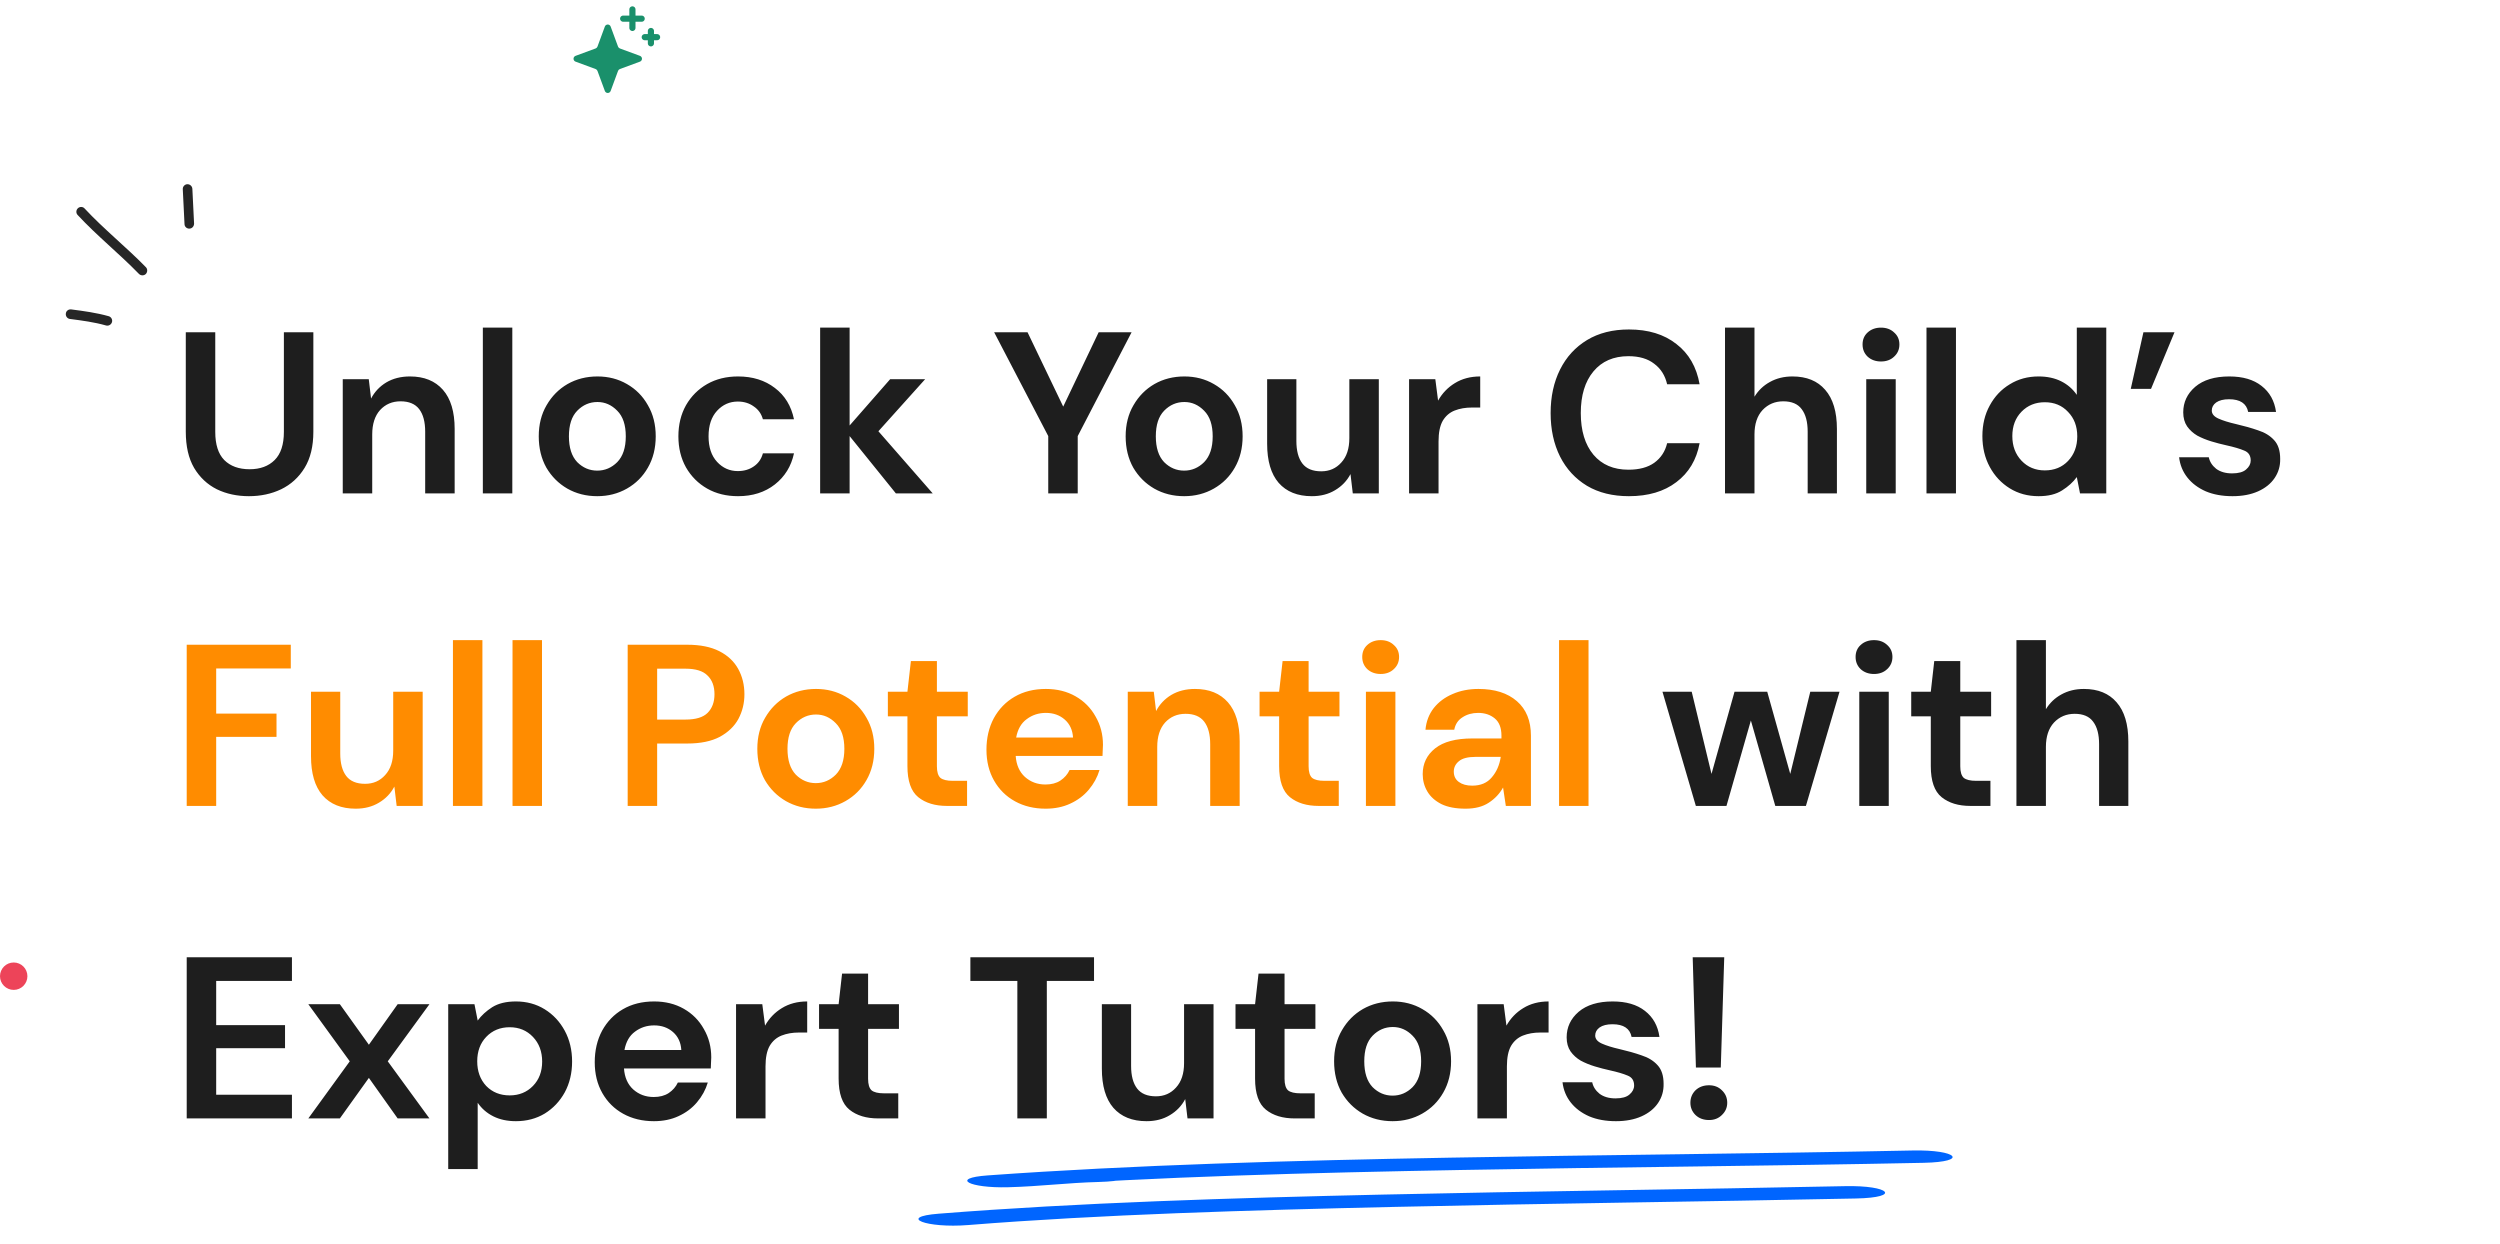
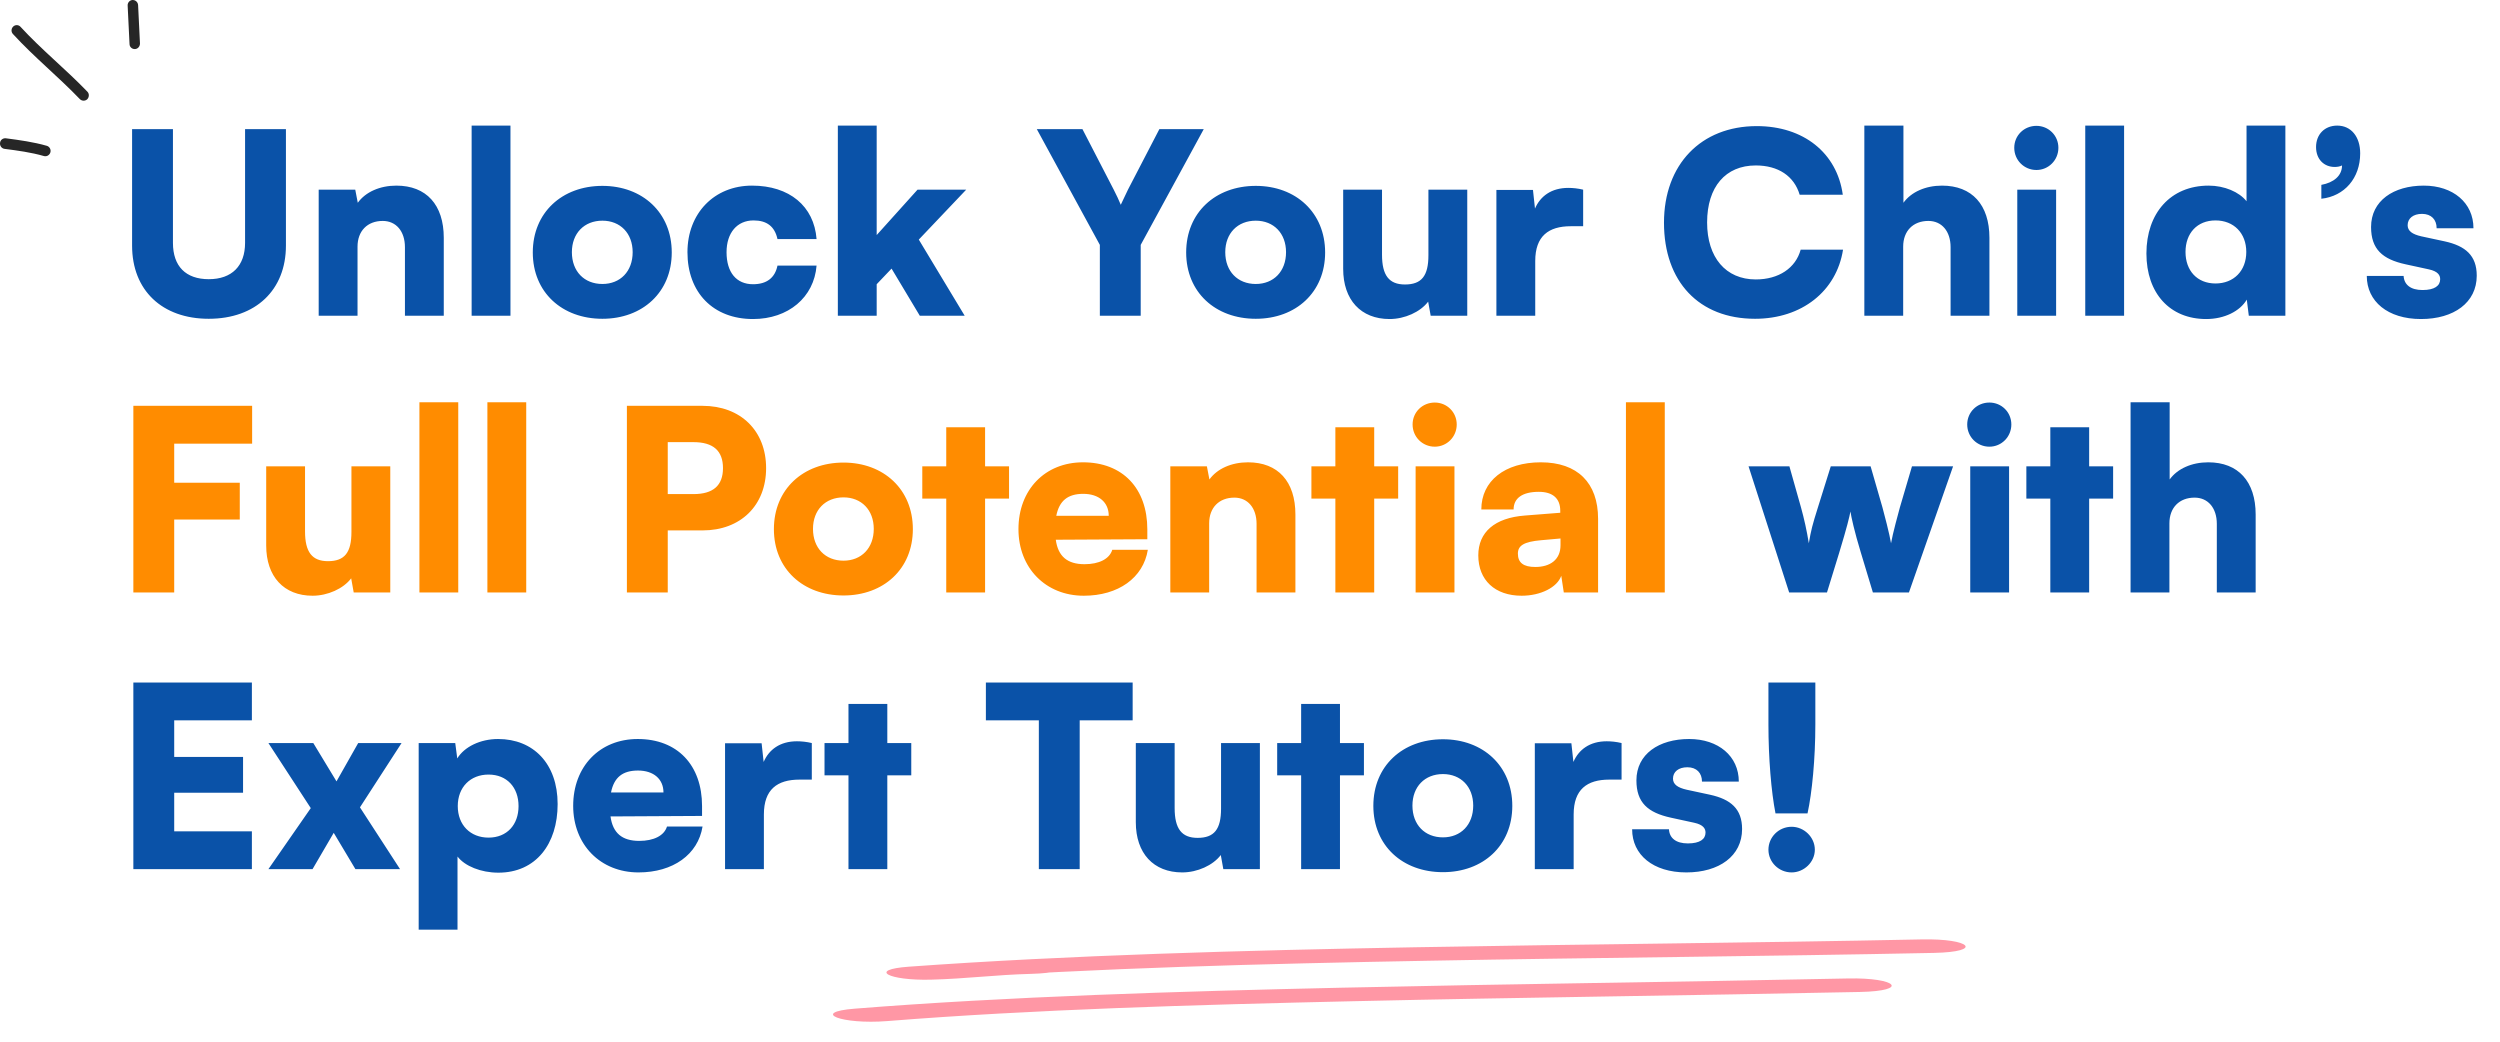
- <svg xmlns="http://www.w3.org/2000/svg" width="760" height="378" viewBox="0 0 760 378" fill="none">
-   <path d="M75.66 150.84C72.067 150.84 68.823 150.14 65.93 148.74C63.037 147.293 60.727 145.123 59 142.23C57.32 139.337 56.48 135.673 56.48 131.24V101H65.44V131.31C65.44 135.137 66.35 137.983 68.17 139.85C70.037 141.717 72.603 142.65 75.87 142.65C79.09 142.65 81.633 141.717 83.5 139.85C85.367 137.983 86.3 135.137 86.3 131.31V101H95.26V131.24C95.26 135.673 94.373 139.337 92.6 142.23C90.827 145.123 88.447 147.293 85.46 148.74C82.52 150.14 79.253 150.84 75.66 150.84ZM104.196 150V115.28H112.106L112.806 121.16C113.88 119.107 115.42 117.473 117.426 116.26C119.48 115.047 121.883 114.44 124.636 114.44C128.93 114.44 132.266 115.793 134.646 118.5C137.026 121.207 138.216 125.173 138.216 130.4V150H129.256V131.24C129.256 128.253 128.65 125.967 127.436 124.38C126.223 122.793 124.333 122 121.766 122C119.246 122 117.17 122.887 115.536 124.66C113.95 126.433 113.156 128.907 113.156 132.08V150H104.196ZM146.784 150V99.6H155.744V150H146.784ZM181.56 150.84C178.2 150.84 175.166 150.07 172.46 148.53C169.8 146.99 167.676 144.867 166.09 142.16C164.55 139.407 163.78 136.233 163.78 132.64C163.78 129.047 164.573 125.897 166.16 123.19C167.746 120.437 169.87 118.29 172.53 116.75C175.236 115.21 178.27 114.44 181.63 114.44C184.943 114.44 187.93 115.21 190.59 116.75C193.296 118.29 195.42 120.437 196.96 123.19C198.546 125.897 199.34 129.047 199.34 132.64C199.34 136.233 198.546 139.407 196.96 142.16C195.42 144.867 193.296 146.99 190.59 148.53C187.883 150.07 184.873 150.84 181.56 150.84ZM181.56 143.07C183.893 143.07 185.923 142.207 187.65 140.48C189.376 138.707 190.24 136.093 190.24 132.64C190.24 129.187 189.376 126.597 187.65 124.87C185.923 123.097 183.916 122.21 181.63 122.21C179.25 122.21 177.196 123.097 175.47 124.87C173.79 126.597 172.95 129.187 172.95 132.64C172.95 136.093 173.79 138.707 175.47 140.48C177.196 142.207 179.226 143.07 181.56 143.07ZM224.361 150.84C220.814 150.84 217.687 150.07 214.981 148.53C212.274 146.99 210.127 144.843 208.541 142.09C207.001 139.337 206.231 136.187 206.231 132.64C206.231 129.093 207.001 125.943 208.541 123.19C210.127 120.437 212.274 118.29 214.981 116.75C217.687 115.21 220.814 114.44 224.361 114.44C228.794 114.44 232.527 115.607 235.561 117.94C238.594 120.227 240.531 123.4 241.371 127.46H231.921C231.454 125.78 230.521 124.473 229.121 123.54C227.767 122.56 226.157 122.07 224.291 122.07C221.817 122.07 219.717 123.003 217.991 124.87C216.264 126.737 215.401 129.327 215.401 132.64C215.401 135.953 216.264 138.543 217.991 140.41C219.717 142.277 221.817 143.21 224.291 143.21C226.157 143.21 227.767 142.743 229.121 141.81C230.521 140.877 231.454 139.547 231.921 137.82H241.371C240.531 141.74 238.594 144.89 235.561 147.27C232.527 149.65 228.794 150.84 224.361 150.84ZM249.323 150V99.6H258.283V129.35L270.603 115.28H281.243L267.033 131.1L283.553 150H272.353L258.283 132.57V150H249.323ZM318.668 150V132.57L302.218 101H312.368L323.218 123.61L333.998 101H344.008L327.628 132.57V150H318.668ZM359.978 150.84C356.618 150.84 353.584 150.07 350.878 148.53C348.218 146.99 346.094 144.867 344.508 142.16C342.968 139.407 342.198 136.233 342.198 132.64C342.198 129.047 342.991 125.897 344.578 123.19C346.164 120.437 348.288 118.29 350.948 116.75C353.654 115.21 356.688 114.44 360.048 114.44C363.361 114.44 366.348 115.21 369.008 116.75C371.714 118.29 373.838 120.437 375.378 123.19C376.964 125.897 377.758 129.047 377.758 132.64C377.758 136.233 376.964 139.407 375.378 142.16C373.838 144.867 371.714 146.99 369.008 148.53C366.301 150.07 363.291 150.84 359.978 150.84ZM359.978 143.07C362.311 143.07 364.341 142.207 366.068 140.48C367.794 138.707 368.658 136.093 368.658 132.64C368.658 129.187 367.794 126.597 366.068 124.87C364.341 123.097 362.334 122.21 360.048 122.21C357.668 122.21 355.614 123.097 353.888 124.87C352.208 126.597 351.368 129.187 351.368 132.64C351.368 136.093 352.208 138.707 353.888 140.48C355.614 142.207 357.644 143.07 359.978 143.07ZM398.789 150.84C394.449 150.84 391.089 149.487 388.709 146.78C386.375 144.073 385.209 140.107 385.209 134.88V115.28H394.099V134.04C394.099 137.027 394.705 139.313 395.919 140.9C397.132 142.487 399.045 143.28 401.659 143.28C404.132 143.28 406.162 142.393 407.749 140.62C409.382 138.847 410.199 136.373 410.199 133.2V115.28H419.159V150H411.249L410.549 144.12C409.475 146.173 407.912 147.807 405.859 149.02C403.852 150.233 401.495 150.84 398.789 150.84ZM428.357 150V115.28H436.337L437.177 121.79C438.437 119.55 440.14 117.777 442.287 116.47C444.48 115.117 447.047 114.44 449.987 114.44V123.89H447.467C445.507 123.89 443.757 124.193 442.217 124.8C440.677 125.407 439.463 126.457 438.577 127.95C437.737 129.443 437.317 131.52 437.317 134.18V150H428.357ZM495.19 150.84C490.244 150.84 485.997 149.79 482.45 147.69C478.904 145.543 476.174 142.58 474.26 138.8C472.347 134.973 471.39 130.563 471.39 125.57C471.39 120.577 472.347 116.167 474.26 112.34C476.174 108.513 478.904 105.527 482.45 103.38C485.997 101.233 490.244 100.16 495.19 100.16C501.07 100.16 505.877 101.63 509.61 104.57C513.39 107.463 515.747 111.547 516.68 116.82H506.81C506.204 114.16 504.897 112.083 502.89 110.59C500.93 109.05 498.317 108.28 495.05 108.28C490.524 108.28 486.977 109.82 484.41 112.9C481.844 115.98 480.56 120.203 480.56 125.57C480.56 130.937 481.844 135.16 484.41 138.24C486.977 141.273 490.524 142.79 495.05 142.79C498.317 142.79 500.93 142.09 502.89 140.69C504.897 139.243 506.204 137.26 506.81 134.74H516.68C515.747 139.78 513.39 143.723 509.61 146.57C505.877 149.417 501.07 150.84 495.19 150.84ZM524.402 150V99.6H533.362V120.6C534.528 118.687 536.092 117.193 538.052 116.12C540.058 115 542.345 114.44 544.912 114.44C549.205 114.44 552.518 115.793 554.852 118.5C557.232 121.207 558.422 125.173 558.422 130.4V150H549.532V131.24C549.532 128.253 548.925 125.967 547.712 124.38C546.545 122.793 544.678 122 542.112 122C539.592 122 537.492 122.887 535.812 124.66C534.178 126.433 533.362 128.907 533.362 132.08V150H524.402ZM571.819 109.89C570.186 109.89 568.833 109.4 567.759 108.42C566.733 107.44 566.219 106.203 566.219 104.71C566.219 103.217 566.733 102.003 567.759 101.07C568.833 100.09 570.186 99.6 571.819 99.6C573.453 99.6 574.783 100.09 575.809 101.07C576.883 102.003 577.419 103.217 577.419 104.71C577.419 106.203 576.883 107.44 575.809 108.42C574.783 109.4 573.453 109.89 571.819 109.89ZM567.339 150V115.28H576.299V150H567.339ZM585.652 150V99.6H594.612V150H585.652ZM619.727 150.84C616.46 150.84 613.543 150.047 610.977 148.46C608.41 146.873 606.38 144.703 604.887 141.95C603.393 139.197 602.647 136.07 602.647 132.57C602.647 129.07 603.393 125.967 604.887 123.26C606.38 120.507 608.41 118.36 610.977 116.82C613.543 115.233 616.46 114.44 619.727 114.44C622.34 114.44 624.627 114.93 626.587 115.91C628.547 116.89 630.133 118.267 631.347 120.04V99.6H640.307V150H632.327L631.347 145.03C630.227 146.57 628.733 147.923 626.867 149.09C625.047 150.257 622.667 150.84 619.727 150.84ZM621.617 143C624.51 143 626.867 142.043 628.687 140.13C630.553 138.17 631.487 135.673 631.487 132.64C631.487 129.607 630.553 127.133 628.687 125.22C626.867 123.26 624.51 122.28 621.617 122.28C618.77 122.28 616.413 123.237 614.547 125.15C612.68 127.063 611.747 129.537 611.747 132.57C611.747 135.603 612.68 138.1 614.547 140.06C616.413 142.02 618.77 143 621.617 143ZM647.751 118.22L651.601 101H661.051L653.911 118.22H647.751ZM678.683 150.84C675.603 150.84 672.897 150.35 670.563 149.37C668.23 148.343 666.363 146.943 664.963 145.17C663.563 143.397 662.723 141.343 662.443 139.01H671.473C671.753 140.363 672.5 141.53 673.713 142.51C674.973 143.443 676.583 143.91 678.543 143.91C680.503 143.91 681.927 143.513 682.813 142.72C683.747 141.927 684.213 141.017 684.213 139.99C684.213 138.497 683.56 137.493 682.253 136.98C680.947 136.42 679.127 135.883 676.793 135.37C675.3 135.043 673.783 134.647 672.243 134.18C670.703 133.713 669.28 133.13 667.973 132.43C666.713 131.683 665.687 130.75 664.893 129.63C664.1 128.463 663.703 127.04 663.703 125.36C663.703 122.28 664.917 119.69 667.343 117.59C669.817 115.49 673.27 114.44 677.703 114.44C681.81 114.44 685.077 115.397 687.503 117.31C689.977 119.223 691.447 121.86 691.913 125.22H683.443C682.93 122.653 680.993 121.37 677.633 121.37C675.953 121.37 674.647 121.697 673.713 122.35C672.827 123.003 672.383 123.82 672.383 124.8C672.383 125.827 673.06 126.643 674.413 127.25C675.767 127.857 677.563 128.417 679.803 128.93C682.23 129.49 684.447 130.12 686.453 130.82C688.507 131.473 690.14 132.477 691.353 133.83C692.567 135.137 693.173 137.027 693.173 139.5C693.22 141.647 692.66 143.583 691.493 145.31C690.327 147.037 688.647 148.39 686.453 149.37C684.26 150.35 681.67 150.84 678.683 150.84ZM515.537 245L505.387 210.28H514.277L520.297 235.27L527.297 210.28H537.237L544.237 235.27L550.327 210.28H559.217L548.997 245H539.687L532.267 219.03L524.847 245H515.537ZM569.7 204.89C568.067 204.89 566.714 204.4 565.64 203.42C564.614 202.44 564.1 201.203 564.1 199.71C564.1 198.217 564.614 197.003 565.64 196.07C566.714 195.09 568.067 194.6 569.7 194.6C571.334 194.6 572.664 195.09 573.69 196.07C574.764 197.003 575.3 198.217 575.3 199.71C575.3 201.203 574.764 202.44 573.69 203.42C572.664 204.4 571.334 204.89 569.7 204.89ZM565.22 245V210.28H574.18V245H565.22ZM599.002 245C595.362 245 592.446 244.113 590.252 242.34C588.059 240.567 586.962 237.417 586.962 232.89V217.77H581.012V210.28H586.962L588.012 200.97H595.922V210.28H605.302V217.77H595.922V232.96C595.922 234.64 596.272 235.807 596.972 236.46C597.719 237.067 598.979 237.37 600.752 237.37H605.092V245H599.002ZM612.995 245V194.6H621.955V215.6C623.122 213.687 624.685 212.193 626.645 211.12C628.652 210 630.939 209.44 633.505 209.44C637.799 209.44 641.112 210.793 643.445 213.5C645.825 216.207 647.015 220.173 647.015 225.4V245H638.125V226.24C638.125 223.253 637.519 220.967 636.305 219.38C635.139 217.793 633.272 217 630.705 217C628.185 217 626.085 217.887 624.405 219.66C622.772 221.433 621.955 223.907 621.955 227.08V245H612.995ZM56.76 340V291H88.75V298.21H65.72V311.65H86.65V318.65H65.72V332.79H88.75V340H56.76ZM93.729 340L106.329 322.64L93.729 305.28H103.319L112.139 317.6L120.889 305.28H130.549L117.879 322.64L130.549 340H120.889L112.139 327.68L103.319 340H93.729ZM136.257 355.4V305.28H144.237L145.217 310.25C146.337 308.71 147.807 307.357 149.627 306.19C151.494 305.023 153.897 304.44 156.837 304.44C160.104 304.44 163.02 305.233 165.587 306.82C168.154 308.407 170.184 310.577 171.677 313.33C173.17 316.083 173.917 319.21 173.917 322.71C173.917 326.21 173.17 329.337 171.677 332.09C170.184 334.797 168.154 336.943 165.587 338.53C163.02 340.07 160.104 340.84 156.837 340.84C154.224 340.84 151.937 340.35 149.977 339.37C148.017 338.39 146.43 337.013 145.217 335.24V355.4H136.257ZM154.947 333C157.794 333 160.15 332.043 162.017 330.13C163.884 328.217 164.817 325.743 164.817 322.71C164.817 319.677 163.884 317.18 162.017 315.22C160.15 313.26 157.794 312.28 154.947 312.28C152.054 312.28 149.674 313.26 147.807 315.22C145.987 317.133 145.077 319.607 145.077 322.64C145.077 325.673 145.987 328.17 147.807 330.13C149.674 332.043 152.054 333 154.947 333ZM198.791 340.84C195.291 340.84 192.188 340.093 189.481 338.6C186.774 337.107 184.651 335.007 183.111 332.3C181.571 329.593 180.801 326.467 180.801 322.92C180.801 319.327 181.548 316.13 183.041 313.33C184.581 310.53 186.681 308.36 189.341 306.82C192.048 305.233 195.221 304.44 198.861 304.44C202.268 304.44 205.278 305.187 207.891 306.68C210.504 308.173 212.534 310.227 213.981 312.84C215.474 315.407 216.221 318.277 216.221 321.45C216.221 321.963 216.198 322.5 216.151 323.06C216.151 323.62 216.128 324.203 216.081 324.81H189.691C189.878 327.517 190.811 329.64 192.491 331.18C194.218 332.72 196.294 333.49 198.721 333.49C200.541 333.49 202.058 333.093 203.271 332.3C204.531 331.46 205.464 330.387 206.071 329.08H215.171C214.518 331.273 213.421 333.28 211.881 335.1C210.388 336.873 208.521 338.273 206.281 339.3C204.088 340.327 201.591 340.84 198.791 340.84ZM198.861 311.72C196.668 311.72 194.731 312.35 193.051 313.61C191.371 314.823 190.298 316.69 189.831 319.21H207.121C206.981 316.923 206.141 315.103 204.601 313.75C203.061 312.397 201.148 311.72 198.861 311.72ZM223.757 340V305.28H231.737L232.577 311.79C233.837 309.55 235.54 307.777 237.687 306.47C239.88 305.117 242.447 304.44 245.387 304.44V313.89H242.867C240.907 313.89 239.157 314.193 237.617 314.8C236.077 315.407 234.864 316.457 233.977 317.95C233.137 319.443 232.717 321.52 232.717 324.18V340H223.757ZM266.981 340C263.341 340 260.424 339.113 258.231 337.34C256.038 335.567 254.941 332.417 254.941 327.89V312.77H248.991V305.28H254.941L255.991 295.97H263.901V305.28H273.281V312.77H263.901V327.96C263.901 329.64 264.251 330.807 264.951 331.46C265.698 332.067 266.958 332.37 268.731 332.37H273.071V340H266.981ZM309.274 340V298.21H294.994V291H332.584V298.21H318.234V340H309.274ZM348.545 340.84C344.205 340.84 340.845 339.487 338.465 336.78C336.131 334.073 334.965 330.107 334.965 324.88V305.28H343.855V324.04C343.855 327.027 344.461 329.313 345.675 330.9C346.888 332.487 348.801 333.28 351.415 333.28C353.888 333.28 355.918 332.393 357.505 330.62C359.138 328.847 359.955 326.373 359.955 323.2V305.28H368.915V340H361.005L360.305 334.12C359.231 336.173 357.668 337.807 355.615 339.02C353.608 340.233 351.251 340.84 348.545 340.84ZM393.583 340C389.943 340 387.026 339.113 384.833 337.34C382.639 335.567 381.543 332.417 381.543 327.89V312.77H375.593V305.28H381.543L382.593 295.97H390.503V305.28H399.883V312.77H390.503V327.96C390.503 329.64 390.853 330.807 391.552 331.46C392.299 332.067 393.559 332.37 395.333 332.37H399.673V340H393.583ZM423.347 340.84C419.987 340.84 416.953 340.07 414.247 338.53C411.587 336.99 409.463 334.867 407.877 332.16C406.337 329.407 405.567 326.233 405.567 322.64C405.567 319.047 406.36 315.897 407.947 313.19C409.533 310.437 411.657 308.29 414.317 306.75C417.023 305.21 420.057 304.44 423.417 304.44C426.73 304.44 429.717 305.21 432.377 306.75C435.083 308.29 437.207 310.437 438.747 313.19C440.333 315.897 441.127 319.047 441.127 322.64C441.127 326.233 440.333 329.407 438.747 332.16C437.207 334.867 435.083 336.99 432.377 338.53C429.67 340.07 426.66 340.84 423.347 340.84ZM423.347 333.07C425.68 333.07 427.71 332.207 429.437 330.48C431.163 328.707 432.027 326.093 432.027 322.64C432.027 319.187 431.163 316.597 429.437 314.87C427.71 313.097 425.703 312.21 423.417 312.21C421.037 312.21 418.983 313.097 417.257 314.87C415.577 316.597 414.737 319.187 414.737 322.64C414.737 326.093 415.577 328.707 417.257 330.48C418.983 332.207 421.013 333.07 423.347 333.07ZM449.138 340V305.28H457.118L457.958 311.79C459.218 309.55 460.921 307.777 463.068 306.47C465.261 305.117 467.828 304.44 470.768 304.44V313.89H468.248C466.288 313.89 464.538 314.193 462.998 314.8C461.458 315.407 460.245 316.457 459.358 317.95C458.518 319.443 458.098 321.52 458.098 324.18V340H449.138ZM491.242 340.84C488.162 340.84 485.455 340.35 483.122 339.37C480.788 338.343 478.922 336.943 477.522 335.17C476.122 333.397 475.282 331.343 475.002 329.01H484.032C484.312 330.363 485.058 331.53 486.272 332.51C487.532 333.443 489.142 333.91 491.102 333.91C493.062 333.91 494.485 333.513 495.372 332.72C496.305 331.927 496.772 331.017 496.772 329.99C496.772 328.497 496.118 327.493 494.812 326.98C493.505 326.42 491.685 325.883 489.352 325.37C487.858 325.043 486.342 324.647 484.802 324.18C483.262 323.713 481.838 323.13 480.532 322.43C479.272 321.683 478.245 320.75 477.452 319.63C476.658 318.463 476.262 317.04 476.262 315.36C476.262 312.28 477.475 309.69 479.902 307.59C482.375 305.49 485.828 304.44 490.262 304.44C494.368 304.44 497.635 305.397 500.062 307.31C502.535 309.223 504.005 311.86 504.472 315.22H496.002C495.488 312.653 493.552 311.37 490.192 311.37C488.512 311.37 487.205 311.697 486.272 312.35C485.385 313.003 484.942 313.82 484.942 314.8C484.942 315.827 485.618 316.643 486.972 317.25C488.325 317.857 490.122 318.417 492.362 318.93C494.788 319.49 497.005 320.12 499.012 320.82C501.065 321.473 502.698 322.477 503.912 323.83C505.125 325.137 505.732 327.027 505.732 329.5C505.778 331.647 505.218 333.583 504.052 335.31C502.885 337.037 501.205 338.39 499.012 339.37C496.818 340.35 494.228 340.84 491.242 340.84ZM515.559 324.53L514.579 291H524.169L523.119 324.53H515.559ZM519.549 340.49C517.869 340.49 516.492 339.977 515.419 338.95C514.392 337.923 513.879 336.687 513.879 335.24C513.879 333.747 514.392 332.487 515.419 331.46C516.492 330.433 517.869 329.92 519.549 329.92C521.136 329.92 522.442 330.433 523.469 331.46C524.542 332.487 525.079 333.747 525.079 335.24C525.079 336.687 524.542 337.923 523.469 338.95C522.442 339.977 521.136 340.49 519.549 340.49Z" fill="#1E1E1E" />
-   <path d="M56.76 245V196H88.4V203.21H65.72V216.93H84.06V224H65.72V245H56.76ZM108.125 245.84C103.785 245.84 100.425 244.487 98.045 241.78C95.711 239.073 94.545 235.107 94.545 229.88V210.28H103.435V229.04C103.435 232.027 104.041 234.313 105.255 235.9C106.468 237.487 108.381 238.28 110.995 238.28C113.468 238.28 115.498 237.393 117.085 235.62C118.718 233.847 119.535 231.373 119.535 228.2V210.28H128.495V245H120.585L119.885 239.12C118.811 241.173 117.248 242.807 115.195 244.02C113.188 245.233 110.831 245.84 108.125 245.84ZM137.693 245V194.6H146.653V245H137.693ZM155.808 245V194.6H164.768V245H155.808ZM190.813 245V196H208.943C212.863 196 216.106 196.653 218.673 197.96C221.239 199.267 223.153 201.063 224.413 203.35C225.673 205.637 226.303 208.203 226.303 211.05C226.303 213.757 225.696 216.253 224.483 218.54C223.269 220.78 221.379 222.6 218.813 224C216.246 225.353 212.956 226.03 208.943 226.03H199.773V245H190.813ZM199.773 218.75H208.383C211.509 218.75 213.749 218.073 215.103 216.72C216.503 215.32 217.203 213.43 217.203 211.05C217.203 208.623 216.503 206.733 215.103 205.38C213.749 203.98 211.509 203.28 208.383 203.28H199.773V218.75ZM248.005 245.84C244.645 245.84 241.612 245.07 238.905 243.53C236.245 241.99 234.122 239.867 232.535 237.16C230.995 234.407 230.225 231.233 230.225 227.64C230.225 224.047 231.018 220.897 232.605 218.19C234.192 215.437 236.315 213.29 238.975 211.75C241.682 210.21 244.715 209.44 248.075 209.44C251.388 209.44 254.375 210.21 257.035 211.75C259.742 213.29 261.865 215.437 263.405 218.19C264.992 220.897 265.785 224.047 265.785 227.64C265.785 231.233 264.992 234.407 263.405 237.16C261.865 239.867 259.742 241.99 257.035 243.53C254.328 245.07 251.318 245.84 248.005 245.84ZM248.005 238.07C250.338 238.07 252.368 237.207 254.095 235.48C255.822 233.707 256.685 231.093 256.685 227.64C256.685 224.187 255.822 221.597 254.095 219.87C252.368 218.097 250.362 217.21 248.075 217.21C245.695 217.21 243.642 218.097 241.915 219.87C240.235 221.597 239.395 224.187 239.395 227.64C239.395 231.093 240.235 233.707 241.915 235.48C243.642 237.207 245.672 238.07 248.005 238.07ZM287.899 245C284.259 245 281.342 244.113 279.149 242.34C276.956 240.567 275.859 237.417 275.859 232.89V217.77H269.909V210.28H275.859L276.909 200.97H284.819V210.28H294.199V217.77H284.819V232.96C284.819 234.64 285.169 235.807 285.869 236.46C286.616 237.067 287.876 237.37 289.649 237.37H293.989V245H287.899ZM317.873 245.84C314.373 245.84 311.27 245.093 308.563 243.6C305.856 242.107 303.733 240.007 302.193 237.3C300.653 234.593 299.883 231.467 299.883 227.92C299.883 224.327 300.63 221.13 302.123 218.33C303.663 215.53 305.763 213.36 308.423 211.82C311.13 210.233 314.303 209.44 317.943 209.44C321.35 209.44 324.36 210.187 326.973 211.68C329.586 213.173 331.616 215.227 333.063 217.84C334.556 220.407 335.303 223.277 335.303 226.45C335.303 226.963 335.28 227.5 335.233 228.06C335.233 228.62 335.21 229.203 335.163 229.81H308.773C308.96 232.517 309.893 234.64 311.573 236.18C313.3 237.72 315.376 238.49 317.803 238.49C319.623 238.49 321.14 238.093 322.353 237.3C323.613 236.46 324.546 235.387 325.153 234.08H334.253C333.6 236.273 332.503 238.28 330.963 240.1C329.47 241.873 327.603 243.273 325.363 244.3C323.17 245.327 320.673 245.84 317.873 245.84ZM317.943 216.72C315.75 216.72 313.813 217.35 312.133 218.61C310.453 219.823 309.38 221.69 308.913 224.21H326.203C326.063 221.923 325.223 220.103 323.683 218.75C322.143 217.397 320.23 216.72 317.943 216.72ZM342.839 245V210.28H350.749L351.449 216.16C352.522 214.107 354.062 212.473 356.069 211.26C358.122 210.047 360.526 209.44 363.279 209.44C367.572 209.44 370.909 210.793 373.289 213.5C375.669 216.207 376.859 220.173 376.859 225.4V245H367.899V226.24C367.899 223.253 367.292 220.967 366.079 219.38C364.866 217.793 362.976 217 360.409 217C357.889 217 355.812 217.887 354.179 219.66C352.592 221.433 351.799 223.907 351.799 227.08V245H342.839ZM400.897 245C397.257 245 394.34 244.113 392.147 242.34C389.954 240.567 388.857 237.417 388.857 232.89V217.77H382.907V210.28H388.857L389.907 200.97H397.817V210.28H407.197V217.77H397.817V232.96C397.817 234.64 398.167 235.807 398.867 236.46C399.614 237.067 400.874 237.37 402.647 237.37H406.987V245H400.897ZM419.72 204.89C418.087 204.89 416.733 204.4 415.66 203.42C414.633 202.44 414.12 201.203 414.12 199.71C414.12 198.217 414.633 197.003 415.66 196.07C416.733 195.09 418.087 194.6 419.72 194.6C421.353 194.6 422.683 195.09 423.71 196.07C424.783 197.003 425.32 198.217 425.32 199.71C425.32 201.203 424.783 202.44 423.71 203.42C422.683 204.4 421.353 204.89 419.72 204.89ZM415.24 245V210.28H424.2V245H415.24ZM445.522 245.84C442.535 245.84 440.085 245.373 438.172 244.44C436.259 243.46 434.835 242.177 433.902 240.59C432.969 239.003 432.502 237.253 432.502 235.34C432.502 232.12 433.762 229.507 436.282 227.5C438.802 225.493 442.582 224.49 447.622 224.49H456.442V223.65C456.442 221.27 455.765 219.52 454.412 218.4C453.059 217.28 451.379 216.72 449.372 216.72C447.552 216.72 445.965 217.163 444.612 218.05C443.259 218.89 442.419 220.15 442.092 221.83H433.342C433.575 219.31 434.415 217.117 435.862 215.25C437.355 213.383 439.269 211.96 441.602 210.98C443.935 209.953 446.549 209.44 449.442 209.44C454.389 209.44 458.285 210.677 461.132 213.15C463.979 215.623 465.402 219.123 465.402 223.65V245H457.772L456.932 239.4C455.905 241.267 454.459 242.807 452.592 244.02C450.772 245.233 448.415 245.84 445.522 245.84ZM447.552 238.84C450.119 238.84 452.102 238 453.502 236.32C454.949 234.64 455.859 232.563 456.232 230.09H448.602C446.222 230.09 444.519 230.533 443.492 231.42C442.465 232.26 441.952 233.31 441.952 234.57C441.952 235.923 442.465 236.973 443.492 237.72C444.519 238.467 445.872 238.84 447.552 238.84ZM473.952 245V194.6H482.912V245H473.952Z" fill="#FF8C00" />
-   <path fill-rule="evenodd" clip-rule="evenodd" d="M33.049 96.128C29.325 95.076 25.426 94.546 21.644 94.06C20.829 93.958 20.073 94.526 20.015 95.327C19.898 96.129 20.481 96.862 21.237 96.964C24.903 97.432 28.685 97.933 32.234 98.945C32.99 99.165 33.805 98.713 34.038 97.935C34.271 97.158 33.805 96.348 33.049 96.128Z" fill="#262626" />
-   <path fill-rule="evenodd" clip-rule="evenodd" d="M44.337 81.217C38.343 75.062 31.594 69.699 25.717 63.379C25.193 62.789 24.262 62.757 23.68 63.308C23.099 63.86 23.041 64.788 23.622 65.378C29.499 71.716 36.249 77.096 42.242 83.269C42.824 83.845 43.755 83.853 44.337 83.287C44.86 82.721 44.918 81.793 44.337 81.217Z" fill="#262626" />
-   <path fill-rule="evenodd" clip-rule="evenodd" d="M55.567 57.543C55.742 61.066 55.916 64.589 56.09 68.112C56.09 68.919 56.789 69.542 57.604 69.503C58.418 69.463 59 68.776 59 67.969C58.825 64.44 58.651 60.912 58.477 57.384C58.418 56.577 57.72 55.958 56.905 56.002C56.149 56.046 55.509 56.737 55.567 57.543Z" fill="#262626" />
-   <path d="M581.384 349.749C534.694 350.721 487.644 351.071 440.891 351.927C393.24 352.799 344.83 354.106 300.247 357.323C288.781 358.151 294.627 361.223 306.408 360.925C316.248 360.67 324.441 359.564 334.129 359.316C347.905 358.959 344.405 355.213 330.724 355.566C320.884 355.821 312.71 356.926 303.008 357.178L309.164 360.777C351.959 357.686 398.589 356.521 444.291 355.674C491.026 354.794 538.094 354.468 584.785 353.496C598.662 353.203 595.091 349.464 581.384 349.749Z" fill="#0065FF" />
-   <path d="M560.862 360.592C514.139 361.57 467.14 362.105 420.467 363.152C374.704 364.18 327.669 365.604 285.326 368.966C272.686 369.958 281.63 373.429 294.262 372.419C334.882 369.172 379.966 367.9 423.867 366.9C470.538 365.838 517.539 365.317 564.262 364.339C578.14 364.046 574.564 360.304 560.862 360.592Z" fill="#0065FF" />
-   <circle cx="4.166" cy="296.764" r="4.166" fill="#ED4459" />
-   <path d="M187.885 21.55L185.635 27.654C185.569 27.834 185.449 27.988 185.292 28.098C185.135 28.207 184.948 28.265 184.757 28.265C184.565 28.265 184.379 28.207 184.222 28.098C184.064 27.988 183.945 27.834 183.878 27.654L181.628 21.55C181.581 21.421 181.506 21.304 181.409 21.207C181.312 21.11 181.195 21.035 181.066 20.988L174.962 18.738C174.782 18.671 174.628 18.552 174.518 18.394C174.409 18.237 174.351 18.051 174.351 17.859C174.351 17.668 174.409 17.481 174.518 17.324C174.628 17.167 174.782 17.047 174.962 16.98L181.066 14.731C181.195 14.684 181.312 14.609 181.409 14.511C181.506 14.414 181.581 14.297 181.628 14.169L183.878 8.064C183.945 7.885 184.064 7.73 184.222 7.621C184.379 7.512 184.565 7.453 184.757 7.453C184.948 7.453 185.135 7.512 185.292 7.621C185.449 7.73 185.569 7.885 185.635 8.064L187.885 14.169C187.932 14.297 188.007 14.414 188.104 14.511C188.202 14.609 188.319 14.684 188.447 14.731L194.552 16.98C194.731 17.047 194.886 17.167 194.995 17.324C195.104 17.481 195.163 17.668 195.163 17.859C195.163 18.051 195.104 18.237 194.995 18.394C194.886 18.552 194.731 18.671 194.552 18.738L188.447 20.988C188.319 21.035 188.202 21.11 188.104 21.207C188.007 21.304 187.932 21.421 187.885 21.55V21.55Z" fill="#1A906B" />
-   <path d="M192.255 2.862V8.486" stroke="#1A906B" stroke-width="1.875" stroke-linecap="round" stroke-linejoin="round" />
-   <path d="M195.066 5.674H189.442" stroke="#1A906B" stroke-width="1.875" stroke-linecap="round" stroke-linejoin="round" />
-   <path d="M197.879 9.423V13.172" stroke="#1A906B" stroke-width="1.875" stroke-linecap="round" stroke-linejoin="round" />
-   <path d="M199.753 11.298H196.004" stroke="#1A906B" stroke-width="1.875" stroke-linecap="round" stroke-linejoin="round" />
+ <svg xmlns="http://www.w3.org/2000/svg" width="768" height="320" viewBox="0 0 768 320" fill="none">
+   <path d="M40.578 75.463V39.67H53.129V74.61C53.129 81.815 57.08 85.766 64.13 85.766C71.257 85.766 75.286 81.66 75.286 74.61V39.67H87.837V75.463C87.837 89.098 78.54 97.93 64.13 97.93C49.797 97.93 40.578 89.175 40.578 75.463ZM109.832 97H97.901V58.264H109.134L109.909 62.292C112.311 58.961 116.727 57.024 121.762 57.024C130.982 57.024 136.327 62.912 136.327 73.061V97H124.397V75.927C124.397 71.047 121.685 67.87 117.579 67.87C112.853 67.87 109.832 70.969 109.832 75.772V97ZM156.815 97H144.884V38.585H156.815V97ZM163.674 77.554C163.674 65.314 172.66 57.101 185.056 57.101C197.374 57.101 206.361 65.314 206.361 77.554C206.361 89.795 197.374 97.93 185.056 97.93C172.66 97.93 163.674 89.795 163.674 77.554ZM175.682 77.477C175.682 83.365 179.478 87.238 185.056 87.238C190.557 87.238 194.353 83.365 194.353 77.477C194.353 71.666 190.557 67.793 185.056 67.793C179.478 67.793 175.682 71.666 175.682 77.477ZM211.186 77.477C211.186 65.546 219.398 57.024 231.019 57.024C242.485 57.024 250.078 63.299 250.852 73.448H238.844C237.992 69.575 235.59 67.715 231.484 67.715C226.448 67.715 223.195 71.511 223.195 77.477C223.195 83.675 226.216 87.316 231.329 87.316C235.513 87.316 238.069 85.379 238.844 81.583H250.852C250.078 91.344 242.175 98.007 231.329 98.007C219.088 98.007 211.186 89.873 211.186 77.477ZM269.317 97H257.386V38.585H269.317V72.209L281.868 58.264H296.82L282.255 73.603L296.355 97H282.565L273.888 82.513L269.317 87.316V97ZM337.874 75.23L318.506 39.67H332.528L342.135 58.264C343.065 60.045 343.684 61.44 344.304 62.912C345.001 61.517 345.621 60.045 346.551 58.186L356.158 39.67H369.793L350.425 75.23V97H337.874V75.23ZM364.392 77.554C364.392 65.314 373.379 57.101 385.775 57.101C398.093 57.101 407.08 65.314 407.08 77.554C407.08 89.795 398.093 97.93 385.775 97.93C373.379 97.93 364.392 89.795 364.392 77.554ZM376.4 77.477C376.4 83.365 380.197 87.238 385.775 87.238C391.275 87.238 395.071 83.365 395.071 77.477C395.071 71.666 391.275 67.793 385.775 67.793C380.197 67.793 376.4 71.666 376.4 77.477ZM438.81 58.264H450.741V97H439.507L438.732 92.662C436.331 95.838 431.527 98.007 426.879 98.007C418.047 98.007 412.624 92.119 412.624 82.59V58.264H424.555V78.251C424.555 84.604 426.724 87.393 431.605 87.393C436.718 87.393 438.81 84.759 438.81 78.406V58.264ZM486.344 58.264V69.497H482.548C475.73 69.497 471.624 72.519 471.624 80.188V97H459.694V58.341H470.927L471.547 64.074C473.174 60.278 476.583 57.721 481.773 57.721C483.168 57.721 484.717 57.876 486.344 58.264ZM539.144 97.93C521.945 97.93 511.176 86.541 511.176 68.412C511.176 50.516 522.565 38.74 539.686 38.74C554.019 38.74 564.323 46.953 566.104 59.813H552.857C551.152 54.08 546.271 50.826 539.376 50.826C530.08 50.826 524.424 57.411 524.424 68.335C524.424 79.104 530.157 85.844 539.376 85.844C546.426 85.844 551.617 82.358 553.166 76.702H566.182C564.168 89.485 553.476 97.93 539.144 97.93ZM584.656 97H572.725V38.585H584.734V62.292C587.135 58.961 591.551 57.024 596.587 57.024C605.806 57.024 611.152 62.912 611.152 73.061V97H599.221V75.927C599.221 71.047 596.51 67.87 592.404 67.87C587.678 67.87 584.656 70.969 584.656 75.772V97ZM625.596 52.221C621.8 52.221 618.779 49.199 618.779 45.403C618.779 41.607 621.8 38.663 625.596 38.663C629.315 38.663 632.337 41.607 632.337 45.403C632.337 49.199 629.315 52.221 625.596 52.221ZM619.709 97V58.264H631.639V97H619.709ZM652.521 97H640.59V38.585H652.521V97ZM677.741 98.007C666.584 98.007 659.38 90.105 659.38 77.864C659.38 65.546 666.739 57.024 678.515 57.024C683.319 57.024 687.89 58.961 690.136 61.827V38.585H702.067V97H690.834L690.214 92.042C688.122 95.606 683.319 98.007 677.741 98.007ZM680.607 87.084C686.185 87.084 690.059 83.21 690.059 77.399C690.059 71.589 686.185 67.715 680.607 67.715C674.952 67.715 671.388 71.666 671.388 77.399C671.388 83.132 674.952 87.084 680.607 87.084ZM725.049 47.107C725.049 54.7 720.246 60.278 713.119 61.053V56.791C716.915 56.094 719.471 54.002 719.471 50.826C718.852 51.136 718.077 51.291 717.225 51.291C713.971 51.291 711.492 48.967 711.492 45.171C711.492 41.297 714.126 38.585 717.999 38.585C722.26 38.585 725.049 41.994 725.049 47.107ZM727.076 84.759H738.387C738.542 87.471 740.557 89.098 744.198 89.098C747.917 89.098 749.621 87.781 749.621 85.766C749.621 84.604 749.001 83.365 746.135 82.745L739.007 81.195C731.88 79.646 728.393 76.547 728.393 69.73C728.393 61.672 735.289 57.024 744.585 57.024C753.572 57.024 759.847 62.292 759.847 70.117H748.536C748.536 67.483 746.909 65.701 744.043 65.701C741.331 65.701 739.627 67.095 739.627 69.187C739.627 70.969 741.099 71.976 743.811 72.596L751.016 74.145C757.368 75.54 760.855 78.484 760.855 84.682C760.855 92.971 753.805 98.007 743.733 98.007C733.507 98.007 727.076 92.584 727.076 84.759ZM549.628 182L537.155 143.264H549.706L553.269 155.892C554.199 159.223 555.051 163.019 555.671 166.893C556.368 162.787 556.756 161.315 558.46 155.892L562.411 143.264H574.652L578.293 155.892C578.681 157.209 580.54 164.414 580.927 166.893C581.392 164.104 583.251 157.286 583.639 155.892L587.358 143.264H599.986L586.428 182H575.349L571.63 169.682C569.694 163.329 568.687 158.758 568.454 157.131C568.144 158.758 567.447 161.78 564.968 169.914L561.249 182H549.628ZM611.146 137.221C607.35 137.221 604.328 134.199 604.328 130.403C604.328 126.607 607.35 123.663 611.146 123.663C614.865 123.663 617.886 126.607 617.886 130.403C617.886 134.199 614.865 137.221 611.146 137.221ZM605.258 182V143.264H617.189V182H605.258ZM641.789 182H629.858V153.18H622.498V143.264H629.858V131.255H641.789V143.264H649.149V153.18H641.789V182ZM666.442 182H654.511V123.585H666.519V147.292C668.921 143.961 673.337 142.024 678.373 142.024C687.592 142.024 692.937 147.912 692.937 158.061V182H681.007V160.927C681.007 156.047 678.295 152.87 674.189 152.87C669.463 152.87 666.442 155.969 666.442 160.772V182ZM77.378 267H40.965V209.67H77.378V221.291H53.516V232.525H74.666V243.526H53.516V255.379H77.378V267ZM96.013 267H82.455L95.471 248.252L82.455 228.264H96.245L103.373 240.039L110.036 228.264H123.361L110.578 248.019L122.896 267H109.183L102.521 255.844L96.013 267ZM128.618 285.594V228.264H139.851L140.471 232.989C142.64 229.426 147.521 227.024 153.022 227.024C163.79 227.024 171.305 234.539 171.305 247.012C171.305 259.253 164.643 268.085 153.099 268.085C147.753 268.085 142.795 266.07 140.548 263.126V285.594H128.618ZM140.626 247.632C140.626 253.442 144.5 257.316 150.078 257.316C155.733 257.316 159.297 253.365 159.297 247.632C159.297 241.899 155.733 237.948 150.078 237.948C144.5 237.948 140.626 241.821 140.626 247.632ZM196.147 268.007C184.448 268.007 176.081 259.485 176.081 247.554C176.081 235.468 184.216 227.024 195.914 227.024C208.078 227.024 215.67 235.004 215.67 247.632V250.653L187.547 250.808C188.245 255.921 191.111 258.323 196.379 258.323C200.873 258.323 204.049 256.696 204.901 253.907H215.825C214.43 262.507 206.761 268.007 196.147 268.007ZM195.992 236.708C191.266 236.708 188.632 238.8 187.702 243.448H203.817C203.817 239.342 200.795 236.708 195.992 236.708ZM249.386 228.264V239.497H245.59C238.772 239.497 234.666 242.519 234.666 250.188V267H222.735V228.341H233.969L234.589 234.074C236.215 230.278 239.624 227.721 244.815 227.721C246.209 227.721 247.759 227.876 249.386 228.264ZM272.582 267H260.651V238.18H253.291V228.264H260.651V216.255H272.582V228.264H279.942V238.18H272.582V267ZM302.863 221.291V209.67H347.952V221.291H331.683V267H319.132V221.291H302.863ZM375.106 228.264H387.037V267H375.804L375.029 262.662C372.627 265.838 367.824 268.007 363.176 268.007C354.344 268.007 348.921 262.119 348.921 252.59V228.264H360.851V248.252C360.851 254.604 363.021 257.393 367.901 257.393C373.015 257.393 375.106 254.759 375.106 248.406V228.264ZM411.64 267H399.709V238.18H392.349V228.264H399.709V216.255H411.64V228.264H419V238.18H411.64V267ZM421.892 247.554C421.892 235.314 430.878 227.101 443.274 227.101C455.592 227.101 464.579 235.314 464.579 247.554C464.579 259.795 455.592 267.93 443.274 267.93C430.878 267.93 421.892 259.795 421.892 247.554ZM433.9 247.477C433.9 253.365 437.696 257.238 443.274 257.238C448.775 257.238 452.571 253.365 452.571 247.477C452.571 241.666 448.775 237.793 443.274 237.793C437.696 237.793 433.9 241.666 433.9 247.477ZM498.147 228.264V239.497H494.351C487.533 239.497 483.427 242.519 483.427 250.188V267H471.496V228.341H482.73L483.349 234.074C484.976 230.278 488.385 227.721 493.576 227.721C494.97 227.721 496.52 227.876 498.147 228.264ZM501.391 254.759H512.702C512.857 257.471 514.871 259.098 518.512 259.098C522.231 259.098 523.936 257.781 523.936 255.766C523.936 254.604 523.316 253.365 520.449 252.745L513.322 251.196C506.194 249.646 502.708 246.547 502.708 239.73C502.708 231.672 509.603 227.024 518.9 227.024C527.887 227.024 534.162 232.292 534.162 240.117H522.851C522.851 237.483 521.224 235.701 518.358 235.701C515.646 235.701 513.942 237.095 513.942 239.187C513.942 240.969 515.414 241.976 518.125 242.596L525.33 244.145C531.683 245.54 535.169 248.484 535.169 254.682C535.169 262.971 528.119 268.007 518.048 268.007C507.821 268.007 501.391 262.584 501.391 254.759ZM555.271 249.878H545.432C544.115 243.216 543.263 232.757 543.263 222.608V209.67H557.673V222.608C557.673 233.067 556.665 243.526 555.271 249.878ZM550.39 268.007C546.439 268.007 543.263 264.831 543.263 261.035C543.263 257.161 546.439 253.985 550.39 253.985C554.186 253.985 557.518 257.161 557.518 261.035C557.518 264.831 554.186 268.007 550.39 268.007Z" fill="#0A52A8" />
+   <path d="M73.659 159.61H53.516V182H40.965V124.67H77.455V136.291H53.516V148.299H73.659V159.61ZM107.961 143.264H119.892V182H108.658L107.883 177.662C105.482 180.838 100.678 183.007 96.03 183.007C87.198 183.007 81.775 177.119 81.775 167.59V143.264H93.706V163.252C93.706 169.604 95.875 172.393 100.756 172.393C105.869 172.393 107.961 169.759 107.961 163.406V143.264ZM140.775 182H128.845V123.585H140.775V182ZM161.657 182H149.726V123.585H161.657V182ZM215.824 162.942H205.133V182H192.582V124.67H215.824C227.523 124.67 235.348 132.34 235.348 143.806C235.348 155.272 227.523 162.942 215.824 162.942ZM213.035 135.826H205.133V151.786H213.035C219.078 151.786 222.1 149.151 222.1 143.806C222.1 138.46 219.078 135.826 213.035 135.826ZM237.742 162.554C237.742 150.314 246.729 142.101 259.124 142.101C271.443 142.101 280.43 150.314 280.43 162.554C280.43 174.795 271.443 182.93 259.124 182.93C246.729 182.93 237.742 174.795 237.742 162.554ZM249.75 162.477C249.75 168.365 253.546 172.238 259.124 172.238C264.625 172.238 268.421 168.365 268.421 162.477C268.421 156.666 264.625 152.793 259.124 152.793C253.546 152.793 249.75 156.666 249.75 162.477ZM302.618 182H290.687V153.18H283.327V143.264H290.687V131.255H302.618V143.264H309.978V153.18H302.618V182ZM332.935 183.007C321.237 183.007 312.87 174.485 312.87 162.554C312.87 150.468 321.004 142.024 332.703 142.024C344.866 142.024 352.458 150.004 352.458 162.632V165.653L324.336 165.808C325.033 170.921 327.899 173.323 333.167 173.323C337.661 173.323 340.837 171.696 341.689 168.907H352.613C351.219 177.507 343.549 183.007 332.935 183.007ZM332.78 151.708C328.054 151.708 325.42 153.8 324.49 158.448H340.605C340.605 154.342 337.583 151.708 332.78 151.708ZM371.454 182H359.523V143.264H370.757L371.532 147.292C373.933 143.961 378.349 142.024 383.385 142.024C392.604 142.024 397.95 147.912 397.95 158.061V182H386.019V160.927C386.019 156.047 383.308 152.87 379.202 152.87C374.476 152.87 371.454 155.969 371.454 160.772V182ZM422.156 182H410.225V153.18H402.865V143.264H410.225V131.255H422.156V143.264H429.516V153.18H422.156V182ZM440.766 137.221C436.97 137.221 433.948 134.199 433.948 130.403C433.948 126.607 436.97 123.663 440.766 123.663C444.485 123.663 447.506 126.607 447.506 130.403C447.506 134.199 444.485 137.221 440.766 137.221ZM434.878 182V143.264H446.809V182H434.878ZM467.458 183.007C459.246 183.007 454.132 178.204 454.132 170.611C454.132 163.484 459.168 159.068 468.465 158.371L479.311 157.519V156.899C479.311 153.103 476.987 151.088 472.726 151.088C467.69 151.088 464.979 153.025 464.979 156.511H455.062C455.062 147.757 462.267 142.024 473.346 142.024C484.579 142.024 490.932 148.299 490.932 159.378V182H480.396L479.621 176.887C478.381 180.451 473.268 183.007 467.458 183.007ZM471.641 174.175C476.212 174.175 479.389 171.929 479.389 167.513V165.421L473.346 165.963C468.155 166.428 466.296 167.59 466.296 170.069C466.296 172.858 468 174.175 471.641 174.175ZM511.42 182H499.489V123.585H511.42V182Z" fill="#FF8C00" />
+   <path fill-rule="evenodd" clip-rule="evenodd" d="M14.387 44.793C10.281 43.619 5.983 43.027 1.813 42.485C0.914 42.371 0.081 43.006 0.016 43.9C-0.112 44.795 0.53 45.613 1.364 45.727C5.406 46.249 9.575 46.808 13.489 47.938C14.323 48.183 15.221 47.679 15.478 46.811C15.735 45.943 15.221 45.039 14.387 44.793Z" fill="#262626" />
+   <path fill-rule="evenodd" clip-rule="evenodd" d="M26.833 28.149C20.225 21.279 12.783 15.293 6.303 8.238C5.726 7.579 4.699 7.544 4.058 8.159C3.416 8.774 3.352 9.81 3.994 10.469C10.474 17.544 17.916 23.55 24.523 30.441C25.165 31.084 26.191 31.093 26.833 30.46C27.41 29.828 27.474 28.793 26.833 28.149Z" fill="#262626" />
+   <path fill-rule="evenodd" clip-rule="evenodd" d="M39.215 1.723C39.408 5.655 39.6 9.588 39.792 13.521C39.792 14.421 40.562 15.117 41.461 15.073C42.359 15.029 43 14.262 43 13.361C42.807 9.422 42.615 5.483 42.423 1.545C42.359 0.644 41.589 -0.047 40.691 0.002C39.857 0.051 39.151 0.823 39.215 1.723Z" fill="#262626" />
+   <path d="M590.327 288.585C538.651 289.662 486.579 290.048 434.834 290.996C382.096 291.961 328.519 293.408 279.176 296.968C266.486 297.885 272.956 301.284 285.995 300.955C296.885 300.673 305.953 299.448 316.675 299.174C331.922 298.779 328.048 294.634 312.906 295.023C302.016 295.306 292.969 296.529 282.232 296.808L289.045 300.791C336.409 297.37 388.016 296.081 438.597 295.143C490.322 294.169 542.415 293.809 594.09 292.733C609.449 292.408 605.497 288.27 590.327 288.585Z" fill="#FF97A5" />
+   <path d="M567.614 300.586C515.903 301.668 463.886 302.26 412.23 303.42C361.583 304.557 309.526 306.133 262.662 309.854C248.673 310.951 258.572 314.793 272.552 313.676C317.509 310.082 367.406 308.674 415.993 307.567C467.647 306.392 519.666 305.815 571.377 304.733C586.737 304.409 582.779 300.267 567.614 300.586Z" fill="#FF97A5" />
</svg>
